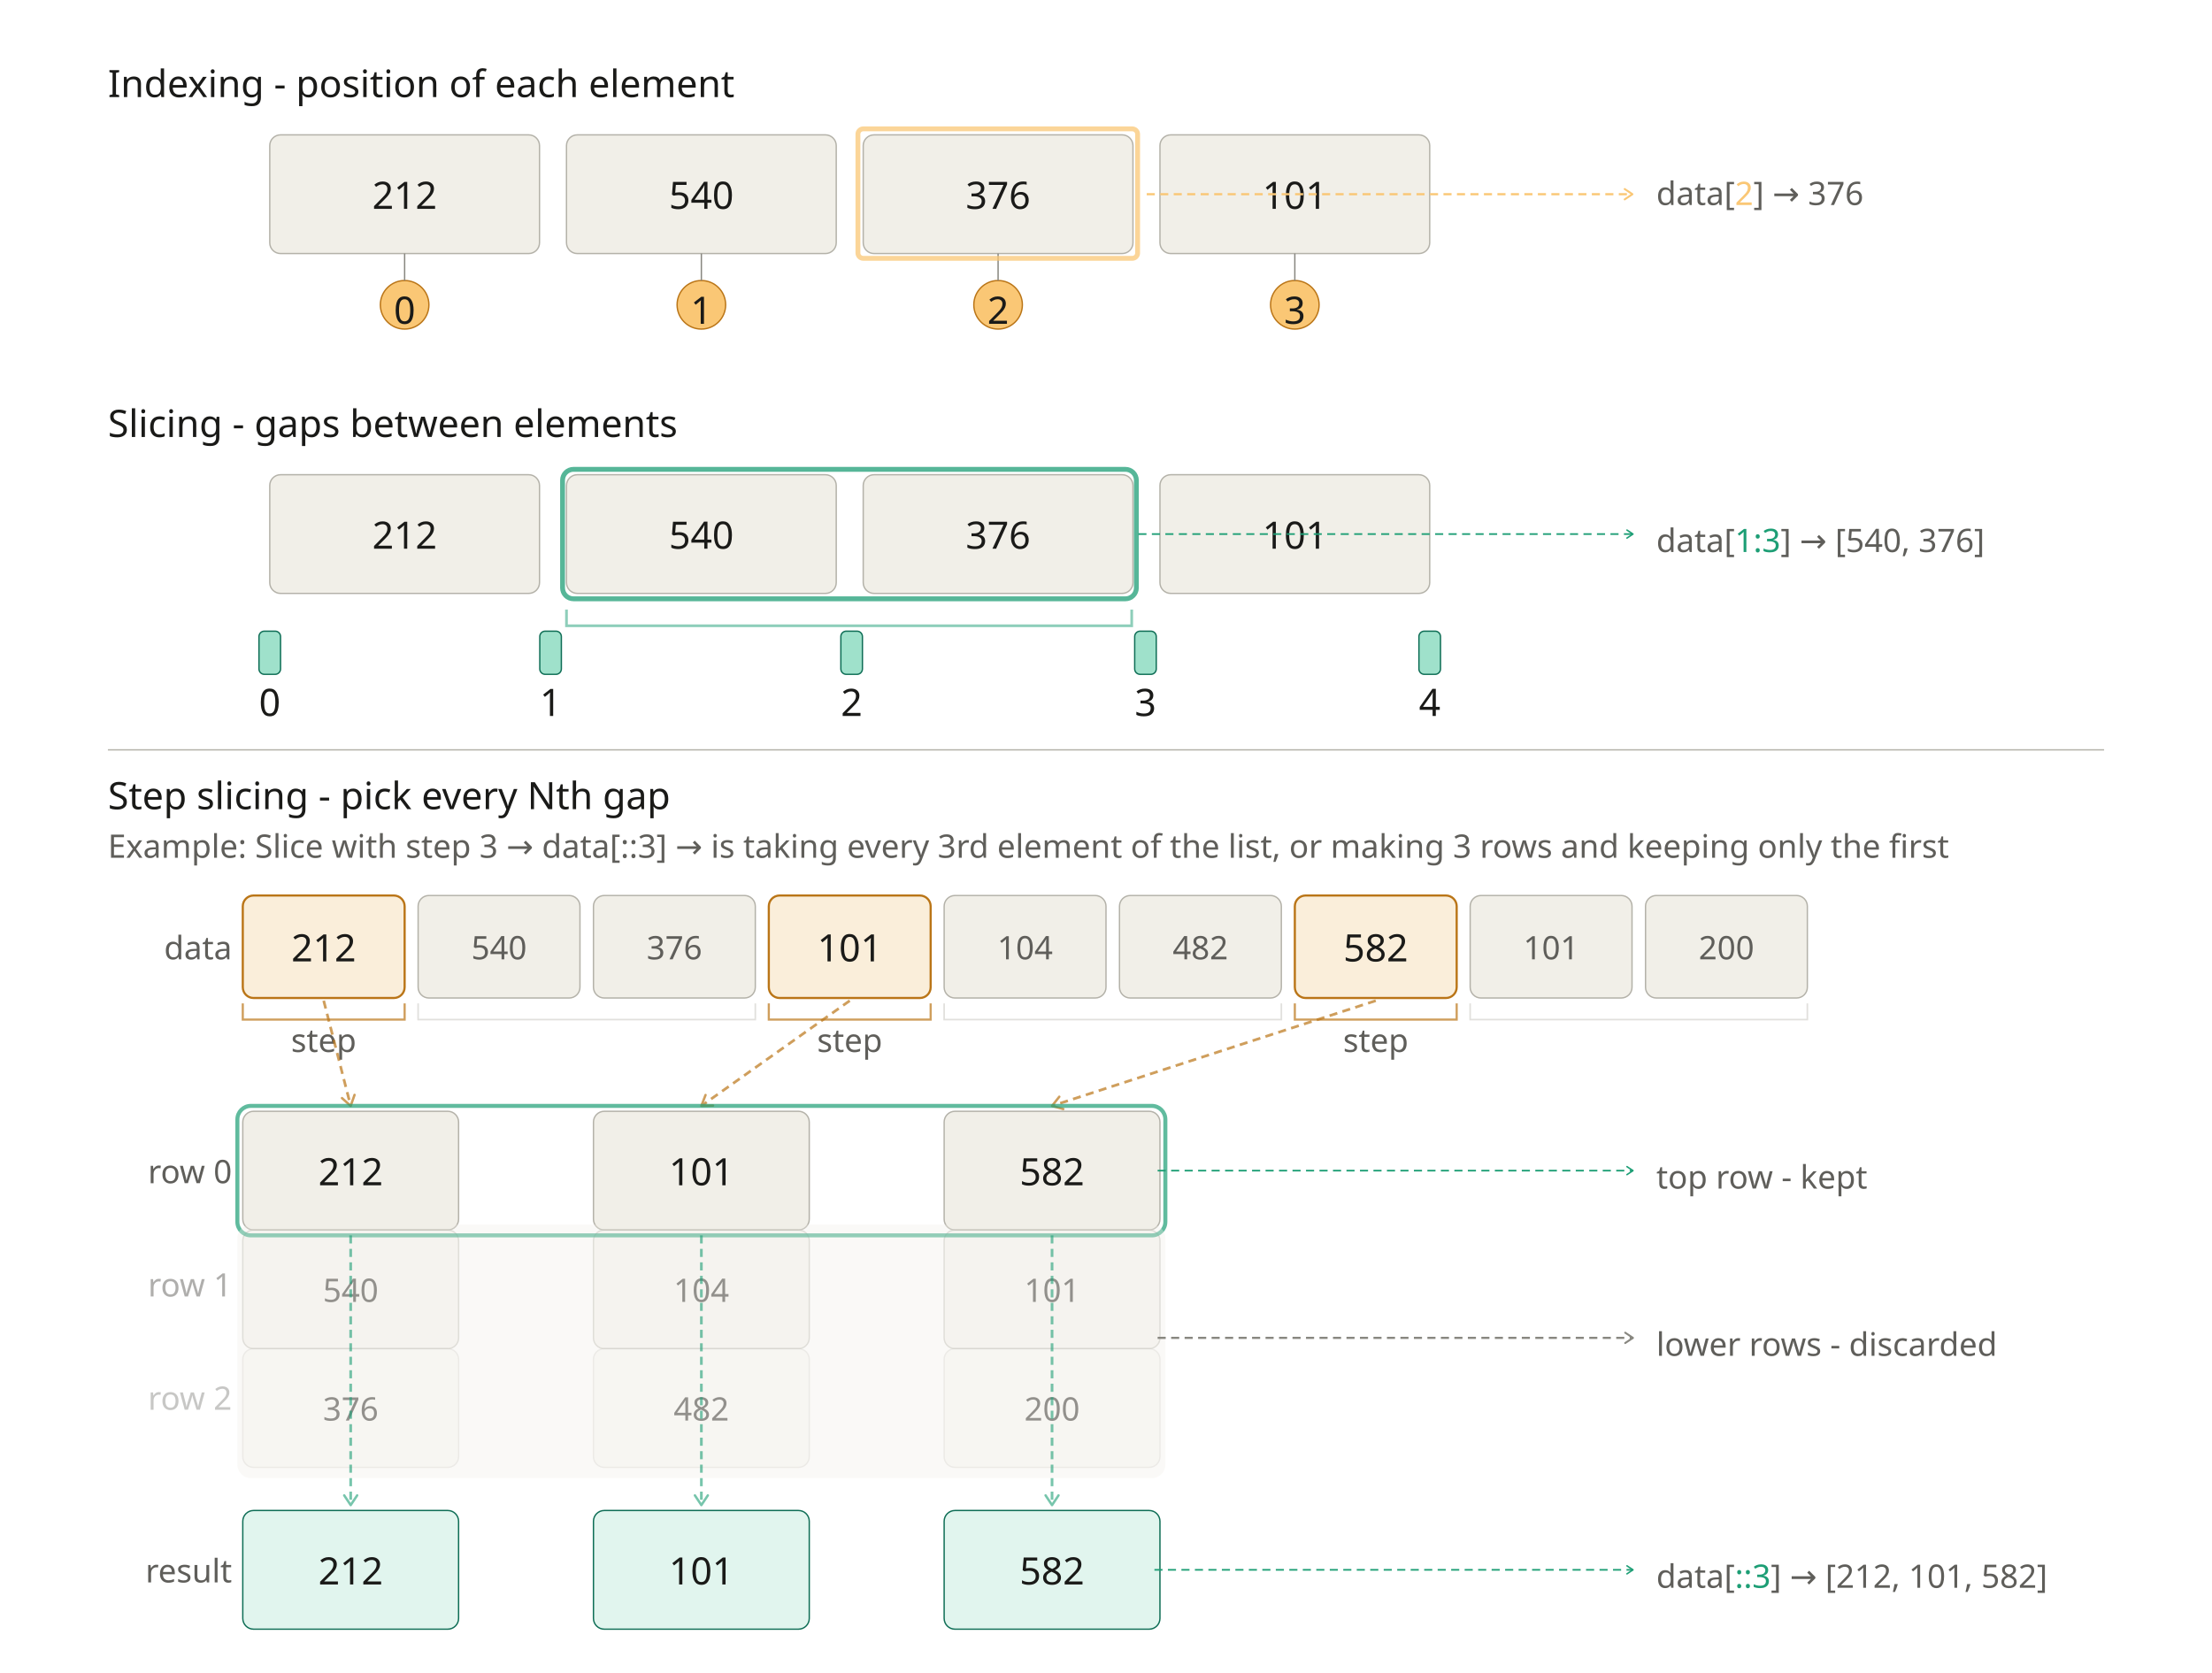
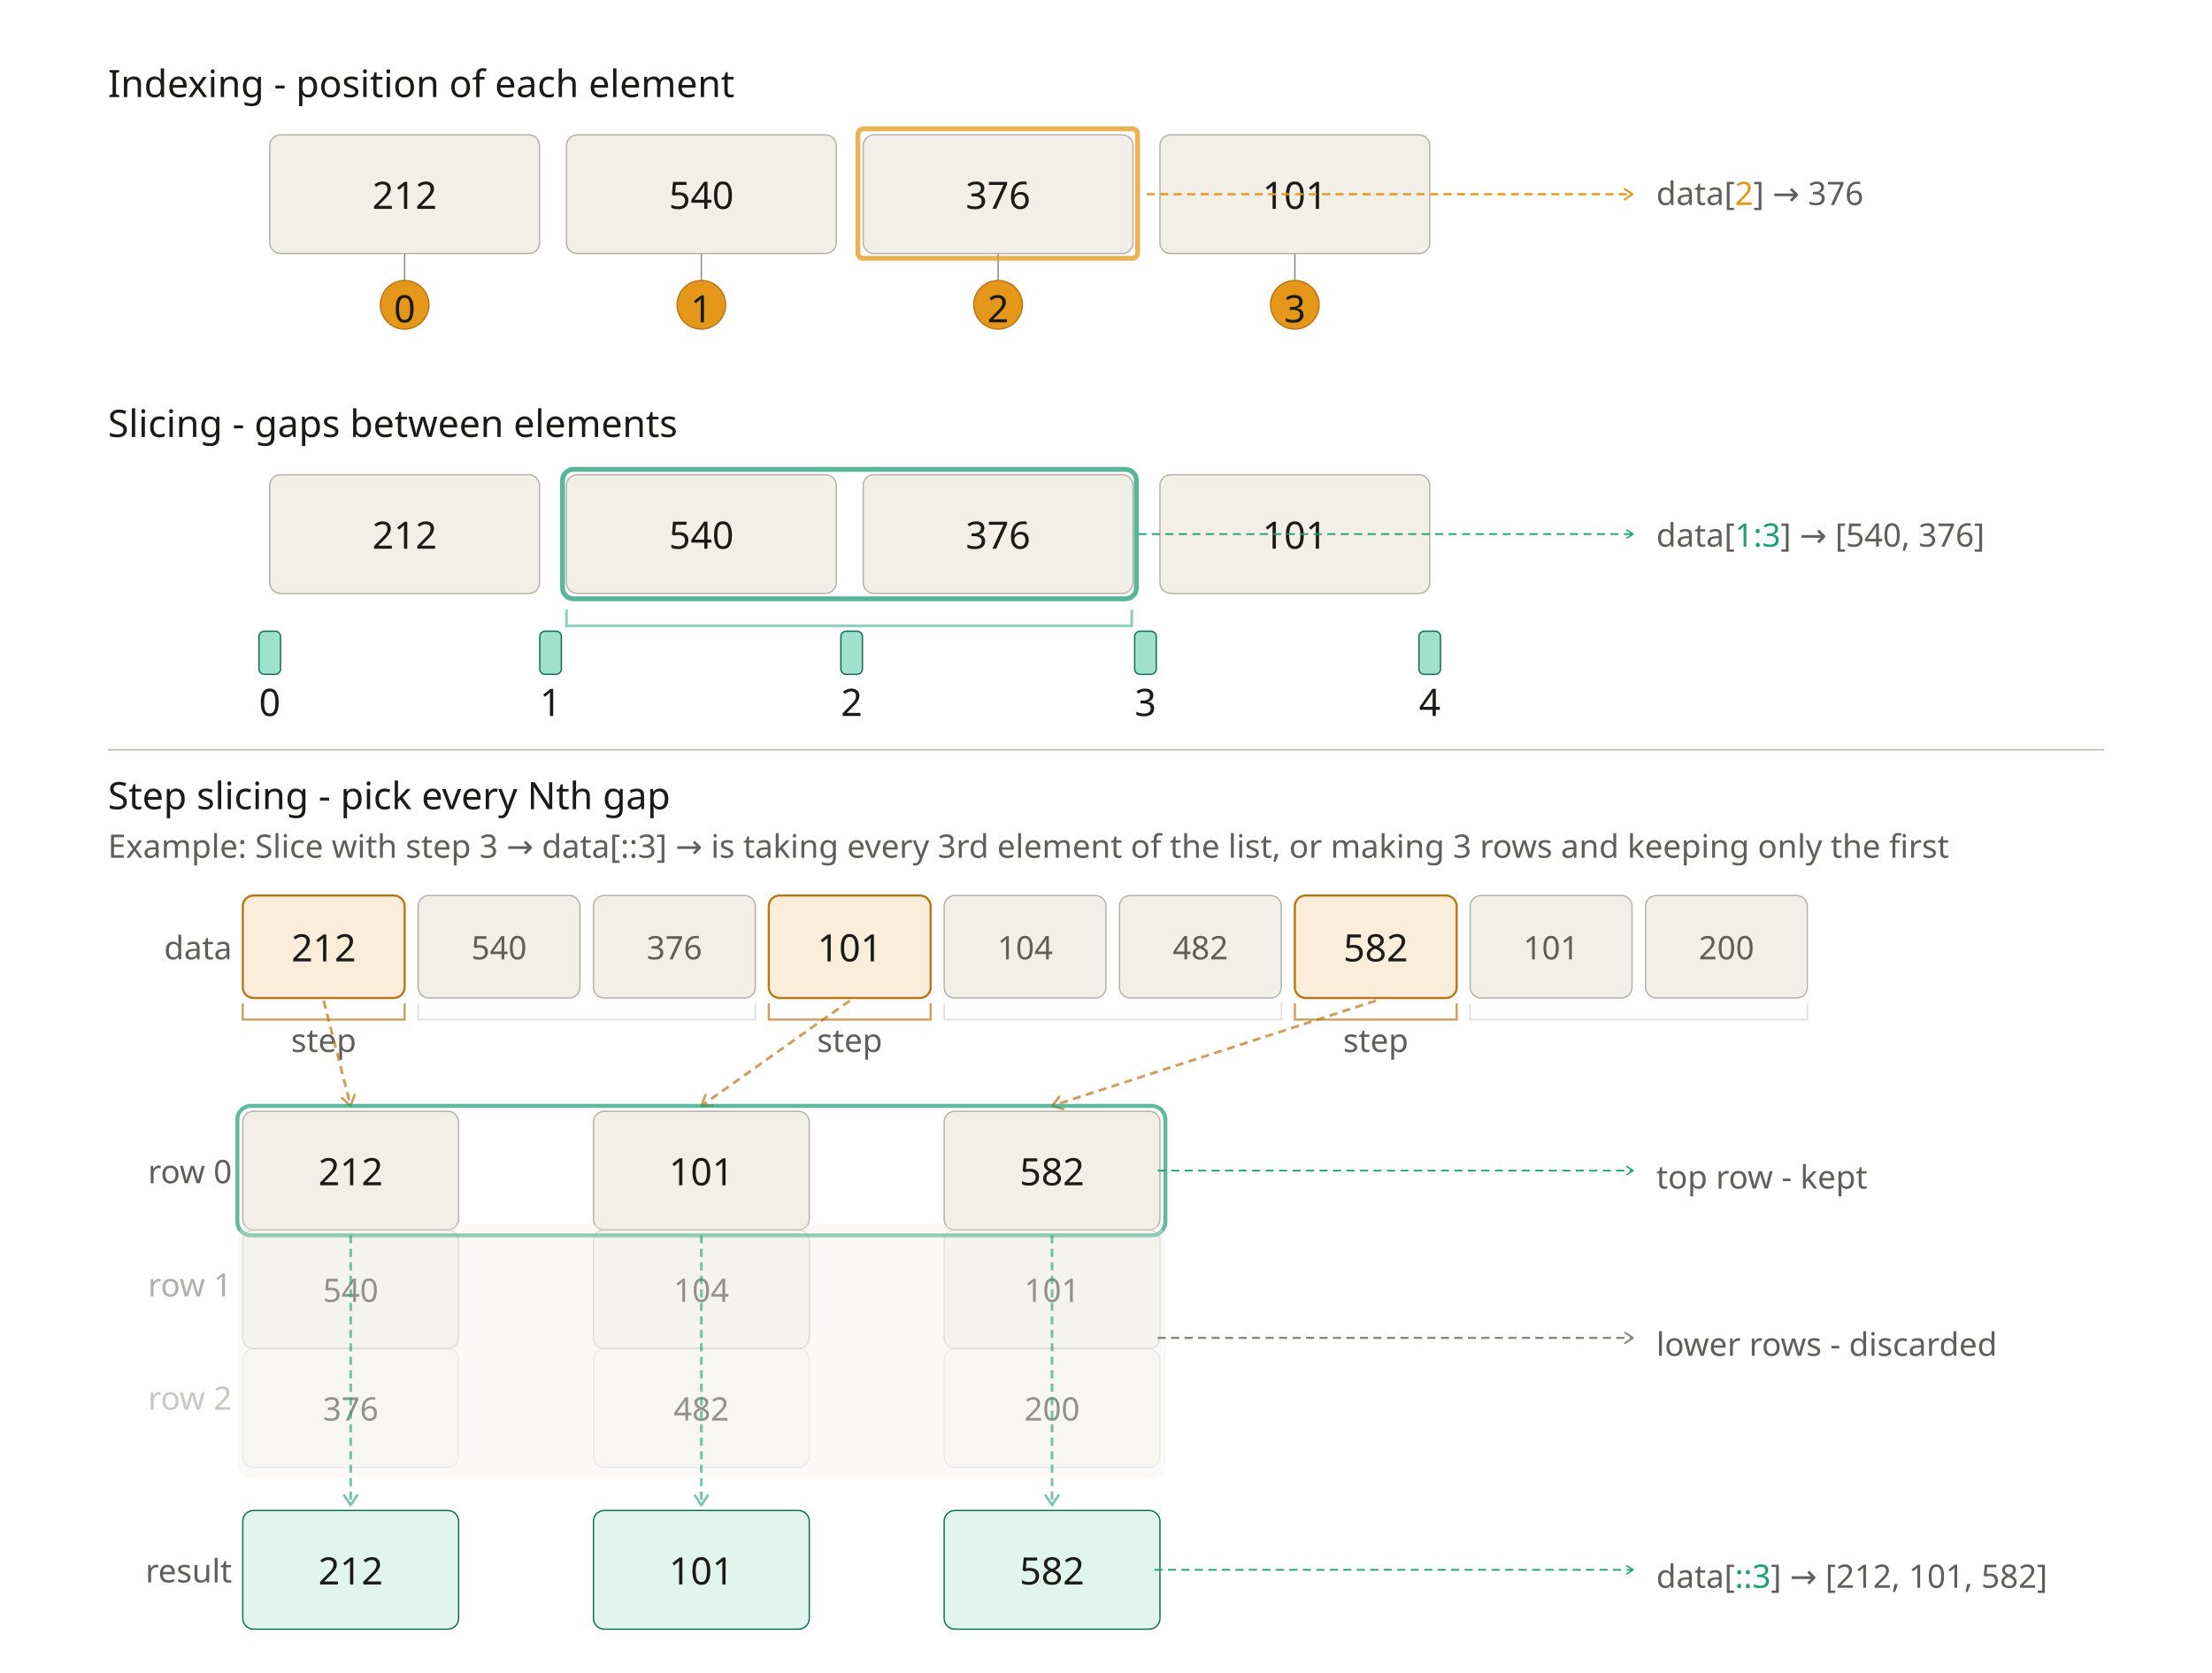
<svg xmlns="http://www.w3.org/2000/svg" width="820" height="620" viewBox="0 0 820 620" role="img" font-family="ui-sans-serif, system-ui, sans-serif" version="1.1" id="svg67">
  <defs id="defs1">
    <marker id="arrow" viewBox="0 0 10 10" refX="8" refY="5" markerWidth="6" markerHeight="6" orient="auto-start-reverse">
      <path d="M2 1L8 5L2 9" fill="none" stroke="context-stroke" stroke-width="1.5" stroke-linecap="round" stroke-linejoin="round" id="path1" />
    </marker>
    <style id="style1">
      text { fill: #1a1a18; font-family: ui-sans-serif, system-ui, sans-serif; }
      .th  { font-size: 14px; font-weight: 500; }
      .ts  { font-size: 12px; font-weight: 400; fill: #5f5e5a; }
      .cell      { fill: #f1efe8; stroke: #b4b2a9; }
      .cell-teal { fill: #e1f5ee; stroke: #0f6e56; }
      .cell-hi   { fill: #faeeda; stroke: #ba7517; }
    </style>
  </defs>
  <text class="th" x="40" y="36" id="text1">Indexing - position of each element</text>
  <rect x="100" y="50" width="100" height="44" rx="4" class="cell" stroke-width="0.5" id="rect1" />
  <text class="th" x="150" y="72" text-anchor="middle" dominant-baseline="central" id="text2">212</text>
  <rect x="210" y="50" width="100" height="44" rx="4" class="cell" stroke-width="0.5" id="rect2" />
  <text class="th" x="260" y="72" text-anchor="middle" dominant-baseline="central" id="text3">540</text>
  <rect x="320" y="50" width="100" height="44" rx="4" class="cell" stroke-width="0.5" id="rect3" />
  <text class="th" x="370" y="72" text-anchor="middle" dominant-baseline="central" id="text4">376</text>
  <rect x="430" y="50" width="100" height="44" rx="4" class="cell" stroke-width="0.5" id="rect4" />
  <text class="th" x="480" y="72" text-anchor="middle" dominant-baseline="central" id="text5">101</text>
-   <circle cx="150" cy="113" r="9" fill="#fac775" stroke="#ba7517" stroke-width="0.5" id="circle5" />
-   <text class="th" x="150" y="114.609" text-anchor="middle" dominant-baseline="central" font-size="11" fill="#633806" id="text6">0</text>
-   <circle cx="260" cy="113" r="9" fill="#fac775" stroke="#ba7517" stroke-width="0.5" id="circle6" />
-   <text class="th" x="260" y="114.609" text-anchor="middle" dominant-baseline="central" font-size="11" fill="#633806" id="text7">1</text>
-   <circle cx="370" cy="113" r="9" fill="#fac775" stroke="#ba7517" stroke-width="0.5" id="circle7" />
-   <text class="th" x="370" y="114.609" text-anchor="middle" dominant-baseline="central" font-size="11" fill="#633806" id="text8">2</text>
-   <circle cx="480" cy="113" r="9" fill="#fac775" stroke="#ba7517" stroke-width="0.5" id="circle8" />
-   <text class="th" x="480" y="114.609" text-anchor="middle" dominant-baseline="central" font-size="11" fill="#633806" id="text9">3</text>
+   <circle cx="150" cy="113" r="9" fill="#e5971a" stroke="#ba7517" stroke-width="0.5" id="circle5" />
+   <text class="th" x="150" y="114.073" text-anchor="middle" dominant-baseline="central" font-size="11" fill="#633806" id="text6">0</text>
+   <circle cx="260" cy="113" r="9" fill="#e5971a" stroke="#ba7517" stroke-width="0.5" id="circle6" />
+   <text class="th" x="260" y="114.073" text-anchor="middle" dominant-baseline="central" font-size="11" fill="#633806" id="text7">1</text>
+   <circle cx="370" cy="113" r="9" fill="#e5971a" stroke="#ba7517" stroke-width="0.5" id="circle7" />
+   <text class="th" x="370" y="114.073" text-anchor="middle" dominant-baseline="central" font-size="11" fill="#633806" id="text8">2</text>
+   <circle cx="480" cy="113" r="9" fill="#e5971a" stroke="#ba7517" stroke-width="0.5" id="circle8" />
+   <text class="th" x="480" y="114.073" text-anchor="middle" dominant-baseline="central" font-size="11" fill="#633806" id="text9">3</text>
  <line x1="150" y1="94" x2="150" y2="104" stroke="#888780" stroke-width="0.5" id="line9" />
  <line x1="260" y1="94" x2="260" y2="104" stroke="#888780" stroke-width="0.5" id="line10" />
  <line x1="370" y1="94" x2="370" y2="104" stroke="#888780" stroke-width="0.5" id="line11" />
  <line x1="480" y1="94" x2="480" y2="104" stroke="#888780" stroke-width="0.5" id="line12" />
-   <line x1="425.096" y1="72" x2="605.158" y2="72" stroke="#888780" stroke-width="0.8" stroke-dasharray="3, 2" marker-end="url(#arrow)" id="line13" style="stroke:#fac775;stroke-opacity:1" />
-   <text class="ts" x="614" y="76" dominant-baseline="auto" id="text13">data[<tspan style="fill:#fac775;fill-opacity:1" id="tspan1">2</tspan>] → 376</text>
+   <line x1="425.096" y1="72" x2="605.158" y2="72" stroke="#888780" stroke-width="0.8" stroke-dasharray="3, 2" marker-end="url(#arrow)" id="line13" style="stroke:#e5971a;stroke-opacity:1" />
+   <text class="ts" x="614" y="76" dominant-baseline="auto" id="text13">data[<tspan style="fill:#e5971a;fill-opacity:1" id="tspan1">2</tspan>] → 376</text>
  <text class="th" x="40" y="162" id="text15">Slicing - gaps between elements</text>
  <rect x="100" y="176" width="100" height="44" rx="4" class="cell" stroke-width="0.5" id="rect15" />
  <text class="th" x="150" y="198" text-anchor="middle" dominant-baseline="central" id="text16">212</text>
  <rect x="210" y="176" width="100" height="44" rx="4" class="cell" stroke-width="0.5" id="rect16" />
  <text class="th" x="260" y="198" text-anchor="middle" dominant-baseline="central" id="text17">540</text>
  <rect x="320" y="176" width="100" height="44" rx="4" class="cell" stroke-width="0.5" id="rect17" />
  <text class="th" x="370" y="198" text-anchor="middle" dominant-baseline="central" id="text18">376</text>
  <rect x="430" y="176" width="100" height="44" rx="4" class="cell" stroke-width="0.5" id="rect18" />
  <text class="th" x="480" y="198" text-anchor="middle" dominant-baseline="central" id="text19">101</text>
  <rect x="96" y="234" width="8" height="16" rx="2" fill="#9fe1cb" stroke="#0f6e56" stroke-width="0.5" id="rect19" />
  <text class="th" x="100" y="260" text-anchor="middle" dominant-baseline="central" font-size="11" fill="#085041" id="text20">0</text>
  <rect x="200.1" y="234" width="8" height="16" rx="2" fill="#9fe1cb" stroke="#0f6e56" stroke-width="0.5" id="rect20" />
  <text class="th" x="204.1" y="260" text-anchor="middle" dominant-baseline="central" font-size="11" fill="#085041" id="text21">1</text>
  <rect x="311.709" y="234" width="8" height="16" rx="2" fill="#9fe1cb" stroke="#0f6e56" stroke-width="0.5" id="rect21" />
  <text class="th" x="315.709" y="260" text-anchor="middle" dominant-baseline="central" font-size="11" fill="#085041" id="text22">2</text>
  <rect x="420.637" y="234" width="8" height="16" rx="2" fill="#9fe1cb" stroke="#0f6e56" stroke-width="0.5" id="rect22" />
  <text class="th" x="424.637" y="260" text-anchor="middle" dominant-baseline="central" font-size="11" fill="#085041" id="text23">3</text>
  <rect x="526" y="234" width="8" height="16" rx="2" fill="#9fe1cb" stroke="#0f6e56" stroke-width="0.5" id="rect23" />
  <text class="th" x="530" y="260" text-anchor="middle" dominant-baseline="central" font-size="11" fill="#085041" id="text24">4</text>
  <rect x="208.542" y="174" width="212.714" height="48" rx="4.052" fill="none" stroke="#1d9e75" stroke-width="1.805" opacity="0.75" id="rect24" />
-   <rect x="318.038" y="47.773" width="103.681" height="48" rx="1.975" fill="none" stroke="#1d9e75" stroke-width="1.805" opacity="0.75" id="rect24-7" style="stroke:#fac775;stroke-opacity:1" />
+   <rect x="318.038" y="47.773" width="103.681" height="48" rx="1.975" fill="none" stroke="#1d9e75" stroke-width="1.805" opacity="0.75" id="rect24-7" style="stroke:#e5971a;stroke-opacity:1" />
  <path d="m 210,226 v 6 h 209.532 v -6" fill="none" stroke="#1d9e75" stroke-width="1" opacity="0.5" id="path24" />
  <line x1="422" y1="198" x2="605.348" y2="198" stroke="#1d9e75" stroke-width="0.617" stroke-dasharray="3, 2" marker-end="url(#arrow)" id="line24" />
-   <text class="ts" x="614" y="200" dominant-baseline="central" fill="#0f6e56" id="text25">data[<tspan style="fill:#1d9e75;fill-opacity:1" id="tspan2">1:3</tspan>] → [540, 376]</text>
+   <text class="ts" x="614" y="198" dominant-baseline="central" fill="#0f6e56" id="text25">data[<tspan style="fill:#1d9e75;fill-opacity:1" id="tspan2">1:3</tspan>] → [540, 376]</text>
  <line x1="40" y1="278" x2="780" y2="278" stroke="#b4b2a9" stroke-width="0.5" id="line25" />
  <text class="th" x="40" y="300" id="text26">Step slicing - pick every Nth gap</text>
  <text class="ts" x="40" y="318" id="text27">Example: Slice with step 3 → data[::3] → is taking every 3rd element of the list, or making 3 rows and keeping only the first</text>
  <text class="ts" x="86" y="351" text-anchor="end" dominant-baseline="central" id="text28">data</text>
  <rect x="90" y="332" width="60" height="38" rx="4" class="cell-hi" stroke-width="0.8" id="rect28" />
  <text class="th" x="120" y="351" text-anchor="middle" dominant-baseline="central" fill="#633806" id="text29">212</text>
  <rect x="155" y="332" width="60" height="38" rx="4" class="cell" stroke-width="0.5" id="rect29" />
  <text class="ts" x="185" y="351" text-anchor="middle" dominant-baseline="central" id="text30">540</text>
  <rect x="220" y="332" width="60" height="38" rx="4" class="cell" stroke-width="0.5" id="rect30" />
  <text class="ts" x="250" y="351" text-anchor="middle" dominant-baseline="central" id="text31">376</text>
  <rect x="285" y="332" width="60" height="38" rx="4" class="cell-hi" stroke-width="0.8" id="rect31" />
  <text class="th" x="315" y="351" text-anchor="middle" dominant-baseline="central" fill="#633806" id="text32">101</text>
  <rect x="350" y="332" width="60" height="38" rx="4" class="cell" stroke-width="0.5" id="rect32" />
  <text class="ts" x="380" y="351" text-anchor="middle" dominant-baseline="central" id="text33">104</text>
  <rect x="415" y="332" width="60" height="38" rx="4" class="cell" stroke-width="0.5" id="rect33" />
  <text class="ts" x="445" y="351" text-anchor="middle" dominant-baseline="central" id="text34">482</text>
  <rect x="480" y="332" width="60" height="38" rx="4" class="cell-hi" stroke-width="0.8" id="rect34" />
  <text class="th" x="510" y="351" text-anchor="middle" dominant-baseline="central" fill="#633806" id="text35">582</text>
  <rect x="545" y="332" width="60" height="38" rx="4" class="cell" stroke-width="0.5" id="rect35" />
  <text class="ts" x="575" y="351" text-anchor="middle" dominant-baseline="central" id="text36">101</text>
  <rect x="610" y="332" width="60" height="38" rx="4" class="cell" stroke-width="0.5" id="rect36" />
  <text class="ts" x="640" y="351" text-anchor="middle" dominant-baseline="central" id="text37">200</text>
  <path d="M90 372 L90 378 L150 378 L150 372" fill="none" stroke="#ba7517" stroke-width="0.8" opacity="0.7" id="path37" />
  <path d="M155 372 L155 378 L280 378 L280 372" fill="none" stroke="#b4b2a9" stroke-width="0.6" opacity="0.4" id="path38" />
  <path d="M285 372 L285 378 L345 378 L345 372" fill="none" stroke="#ba7517" stroke-width="0.8" opacity="0.7" id="path39" />
  <path d="M350 372 L350 378 L475 378 L475 372" fill="none" stroke="#b4b2a9" stroke-width="0.6" opacity="0.4" id="path40" />
  <path d="M480 372 L480 378 L540 378 L540 372" fill="none" stroke="#ba7517" stroke-width="0.8" opacity="0.7" id="path41" />
  <path d="M545 372 L545 378 L670 378 L670 372" fill="none" stroke="#b4b2a9" stroke-width="0.6" opacity="0.4" id="path42" />
  <text class="ts" x="120" y="390" text-anchor="middle" fill="#854f0b" id="text42">step</text>
  <text class="ts" x="315" y="390" text-anchor="middle" fill="#854f0b" id="text43">step</text>
  <text class="ts" x="510" y="390" text-anchor="middle" fill="#854f0b" id="text44">step</text>
  <text class="ts" x="86" y="434" text-anchor="end" dominant-baseline="central" id="text45">row 0</text>
  <text class="ts" x="86" y="476" text-anchor="end" dominant-baseline="central" opacity="0.5" id="text46">row 1</text>
  <text class="ts" x="86" y="518" text-anchor="end" dominant-baseline="central" opacity="0.35" id="text47">row 2</text>
  <rect x="90" y="412" width="80" height="44" rx="4" class="cell" stroke-width="0.5" id="rect47" />
  <text class="th" x="130" y="434" text-anchor="middle" dominant-baseline="central" id="text48">212</text>
  <rect x="90" y="456" width="80" height="44" rx="4" class="cell" stroke-width="0.5" opacity="0.55" id="rect48" />
  <text class="ts" x="130" y="478" text-anchor="middle" dominant-baseline="central" id="text49">540</text>
  <rect x="90" y="500" width="80" height="44" rx="4" class="cell" stroke-width="0.5" opacity="0.3" id="rect49" />
  <text class="ts" x="130" y="522" text-anchor="middle" dominant-baseline="central" id="text50">376</text>
  <rect x="220" y="412" width="80" height="44" rx="4" class="cell" stroke-width="0.5" id="rect50" />
  <text class="th" x="260" y="434" text-anchor="middle" dominant-baseline="central" id="text51">101</text>
  <rect x="220" y="456" width="80" height="44" rx="4" class="cell" stroke-width="0.5" opacity="0.55" id="rect51" />
  <text class="ts" x="260" y="478" text-anchor="middle" dominant-baseline="central" id="text52">104</text>
  <rect x="220" y="500" width="80" height="44" rx="4" class="cell" stroke-width="0.5" opacity="0.3" id="rect52" />
  <text class="ts" x="260" y="522" text-anchor="middle" dominant-baseline="central" id="text53">482</text>
  <rect x="350" y="412" width="80" height="44" rx="4" class="cell" stroke-width="0.5" id="rect53" />
  <text class="th" x="390" y="434" text-anchor="middle" dominant-baseline="central" id="text54">582</text>
  <rect x="350" y="456" width="80" height="44" rx="4" class="cell" stroke-width="0.5" opacity="0.55" id="rect54" />
  <text class="ts" x="390" y="478" text-anchor="middle" dominant-baseline="central" id="text55">101</text>
  <rect x="350" y="500" width="80" height="44" rx="4" class="cell" stroke-width="0.5" opacity="0.3" id="rect55" />
  <text class="ts" x="390" y="522" text-anchor="middle" dominant-baseline="central" id="text56">200</text>
  <line x1="120" y1="371" x2="130" y2="410" stroke="#ba7517" stroke-width="1" stroke-dasharray="3 2" marker-end="url(#arrow)" opacity="0.7" id="line56" />
  <line x1="315" y1="371" x2="260" y2="410" stroke="#ba7517" stroke-width="1" stroke-dasharray="3 2" marker-end="url(#arrow)" opacity="0.7" id="line57" />
  <line x1="510" y1="371" x2="390" y2="410" stroke="#ba7517" stroke-width="1" stroke-dasharray="3 2" marker-end="url(#arrow)" opacity="0.7" id="line58" />
  <rect x="88" y="410" width="344" height="48" rx="5" fill="none" stroke="#1D9E75" stroke-width="1.5" opacity="0.7" id="rect58" />
  <rect x="88" y="454" width="344" height="94" rx="5" fill="#f1efe8" opacity="0.35" id="rect59" />
  <line x1="429.143" y1="434" x2="605.348" y2="434" stroke="#1d9e75" stroke-width="0.617" stroke-dasharray="3, 2" marker-end="url(#arrow)" id="line59" />
  <text class="ts" x="614" y="436" dominant-baseline="central" fill="#0f6e56" id="text59">top row - kept</text>
  <line x1="429.143" y1="496" x2="605.348" y2="496" stroke="#888780" stroke-width="0.8" stroke-dasharray="3, 2" marker-end="url(#arrow)" id="line60" />
  <text class="ts" x="614" y="498" dominant-baseline="central" id="text60">lower rows - discarded</text>
  <text class="ts" x="86" y="582" text-anchor="end" dominant-baseline="central" id="text61">result</text>
  <rect x="90" y="560" width="80" height="44" rx="4" class="cell-teal" stroke-width="0.5" id="rect61" />
  <text class="th" x="130" y="582" text-anchor="middle" dominant-baseline="central" fill="#085041" id="text62">212</text>
  <rect x="220" y="560" width="80" height="44" rx="4" class="cell-teal" stroke-width="0.5" id="rect62" />
  <text class="th" x="260" y="582" text-anchor="middle" dominant-baseline="central" fill="#085041" id="text63">101</text>
  <rect x="350" y="560" width="80" height="44" rx="4" class="cell-teal" stroke-width="0.5" id="rect63" />
  <text class="th" x="390" y="582" text-anchor="middle" dominant-baseline="central" fill="#085041" id="text64">582</text>
  <line x1="130" y1="458" x2="130" y2="558" stroke="#1D9E75" stroke-width="1" stroke-dasharray="3 2" marker-end="url(#arrow)" opacity="0.6" id="line64" />
  <line x1="260" y1="458" x2="260" y2="558" stroke="#1D9E75" stroke-width="1" stroke-dasharray="3 2" marker-end="url(#arrow)" opacity="0.6" id="line65" />
  <line x1="390" y1="458" x2="390" y2="558" stroke="#1D9E75" stroke-width="1" stroke-dasharray="3 2" marker-end="url(#arrow)" opacity="0.6" id="line66" />
  <line x1="427.953" y1="582" x2="605.348" y2="582" stroke="#1d9e75" stroke-width="0.617" stroke-dasharray="3, 2" marker-end="url(#arrow)" id="line67" />
  <text class="ts" x="614" y="584" dominant-baseline="central" fill="#0f6e56" id="text67">data[<tspan style="fill:#1d9e75;fill-opacity:1" id="tspan3">::3</tspan>] → [212, 101, 582]</text>
</svg>
